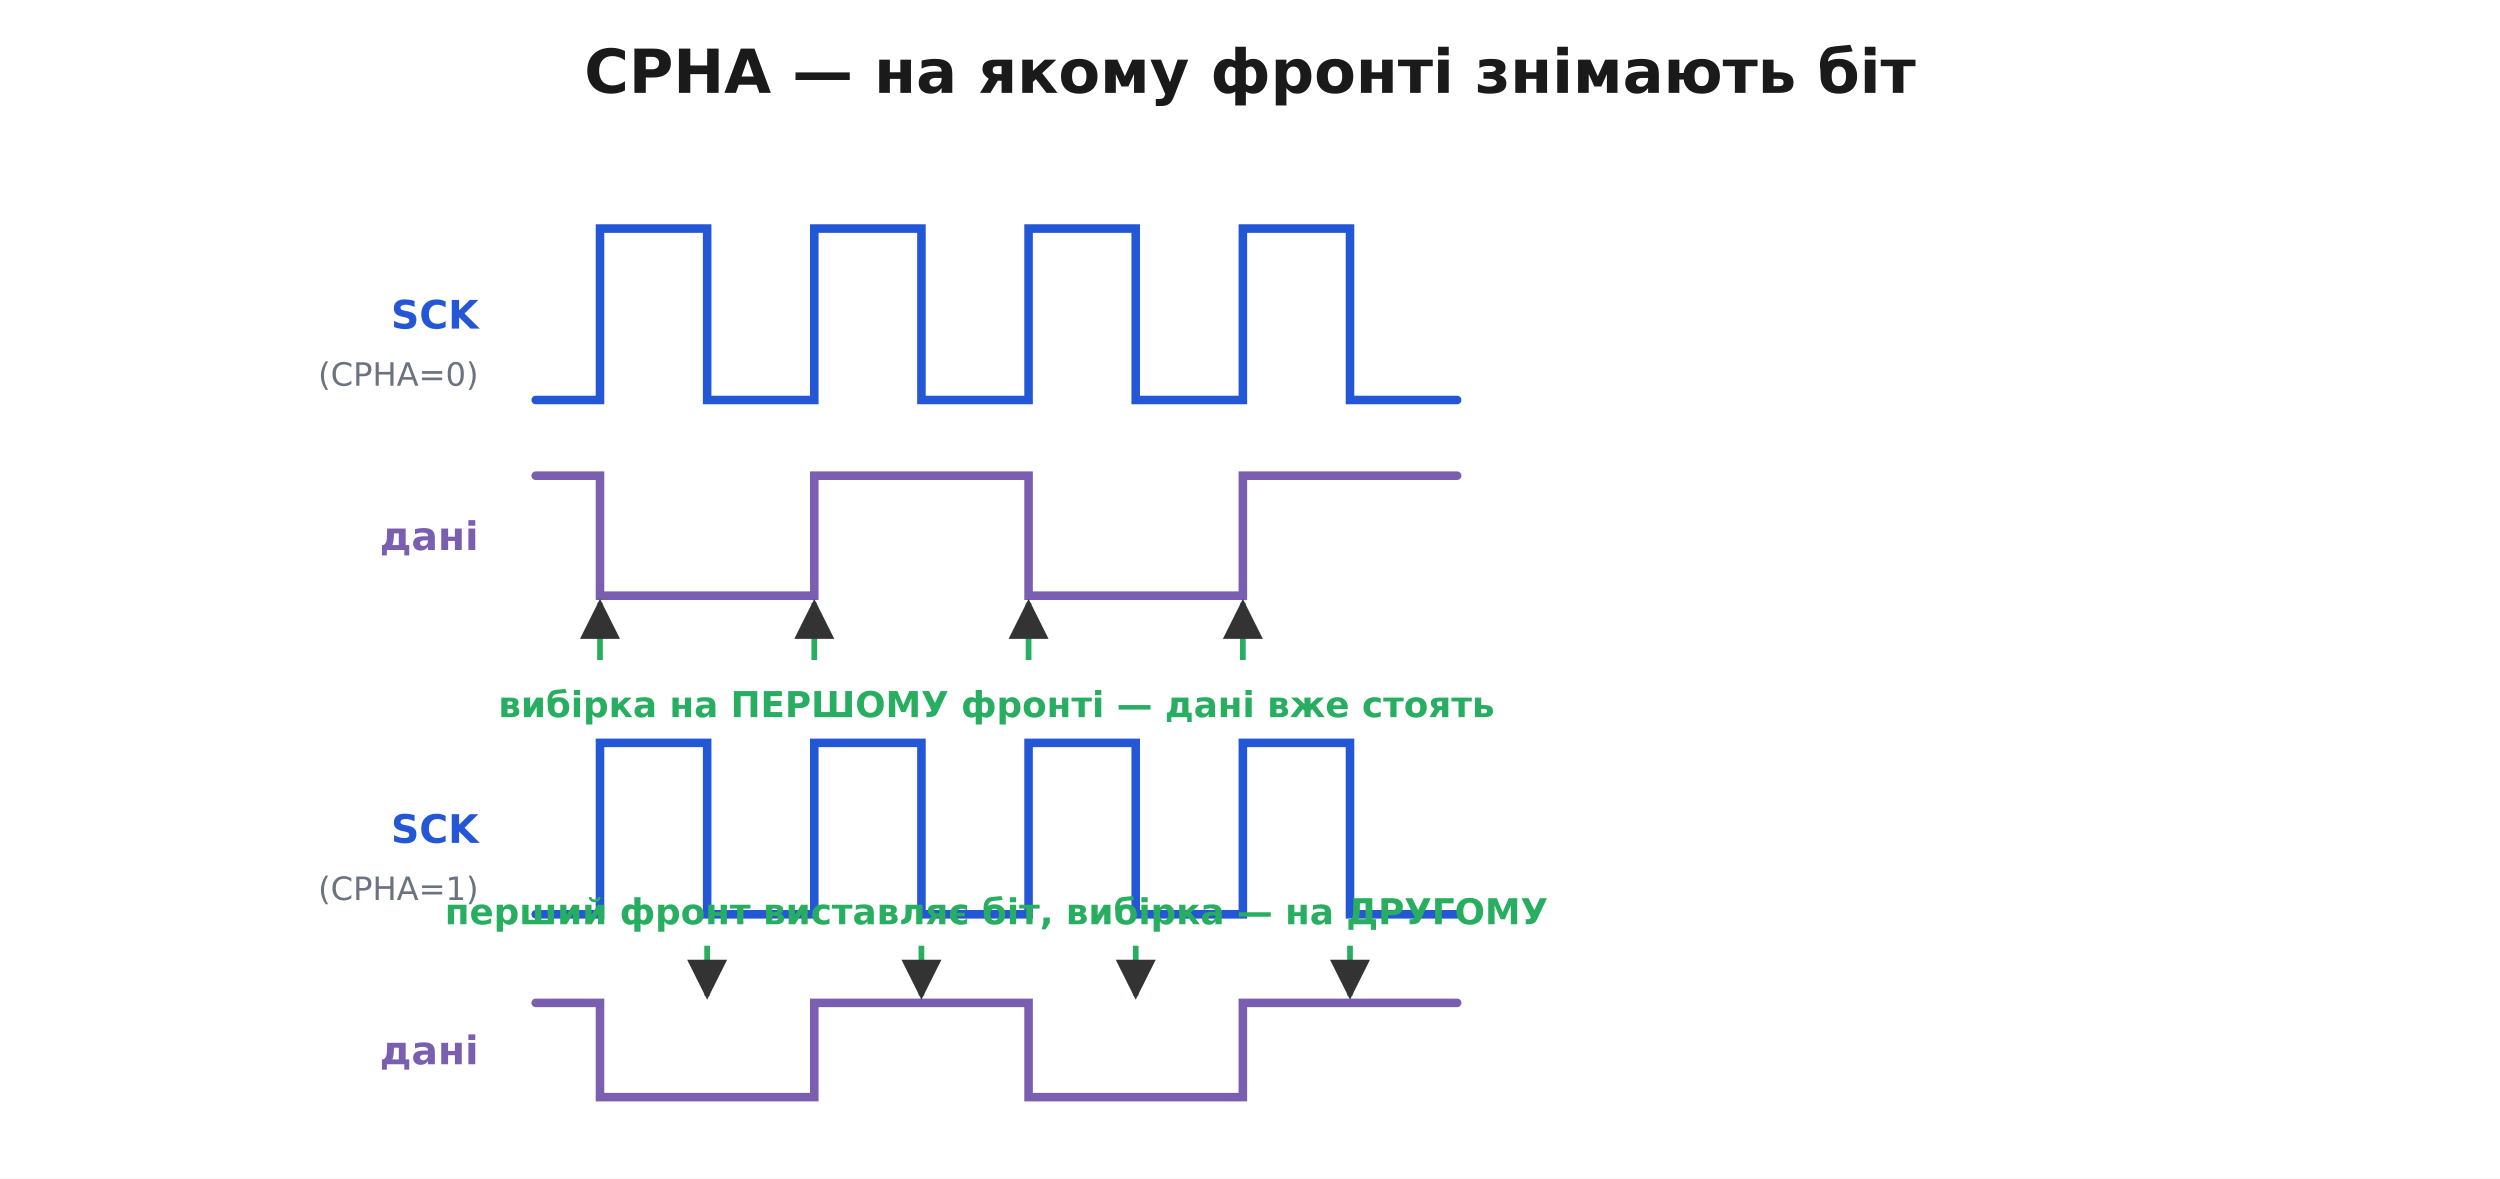
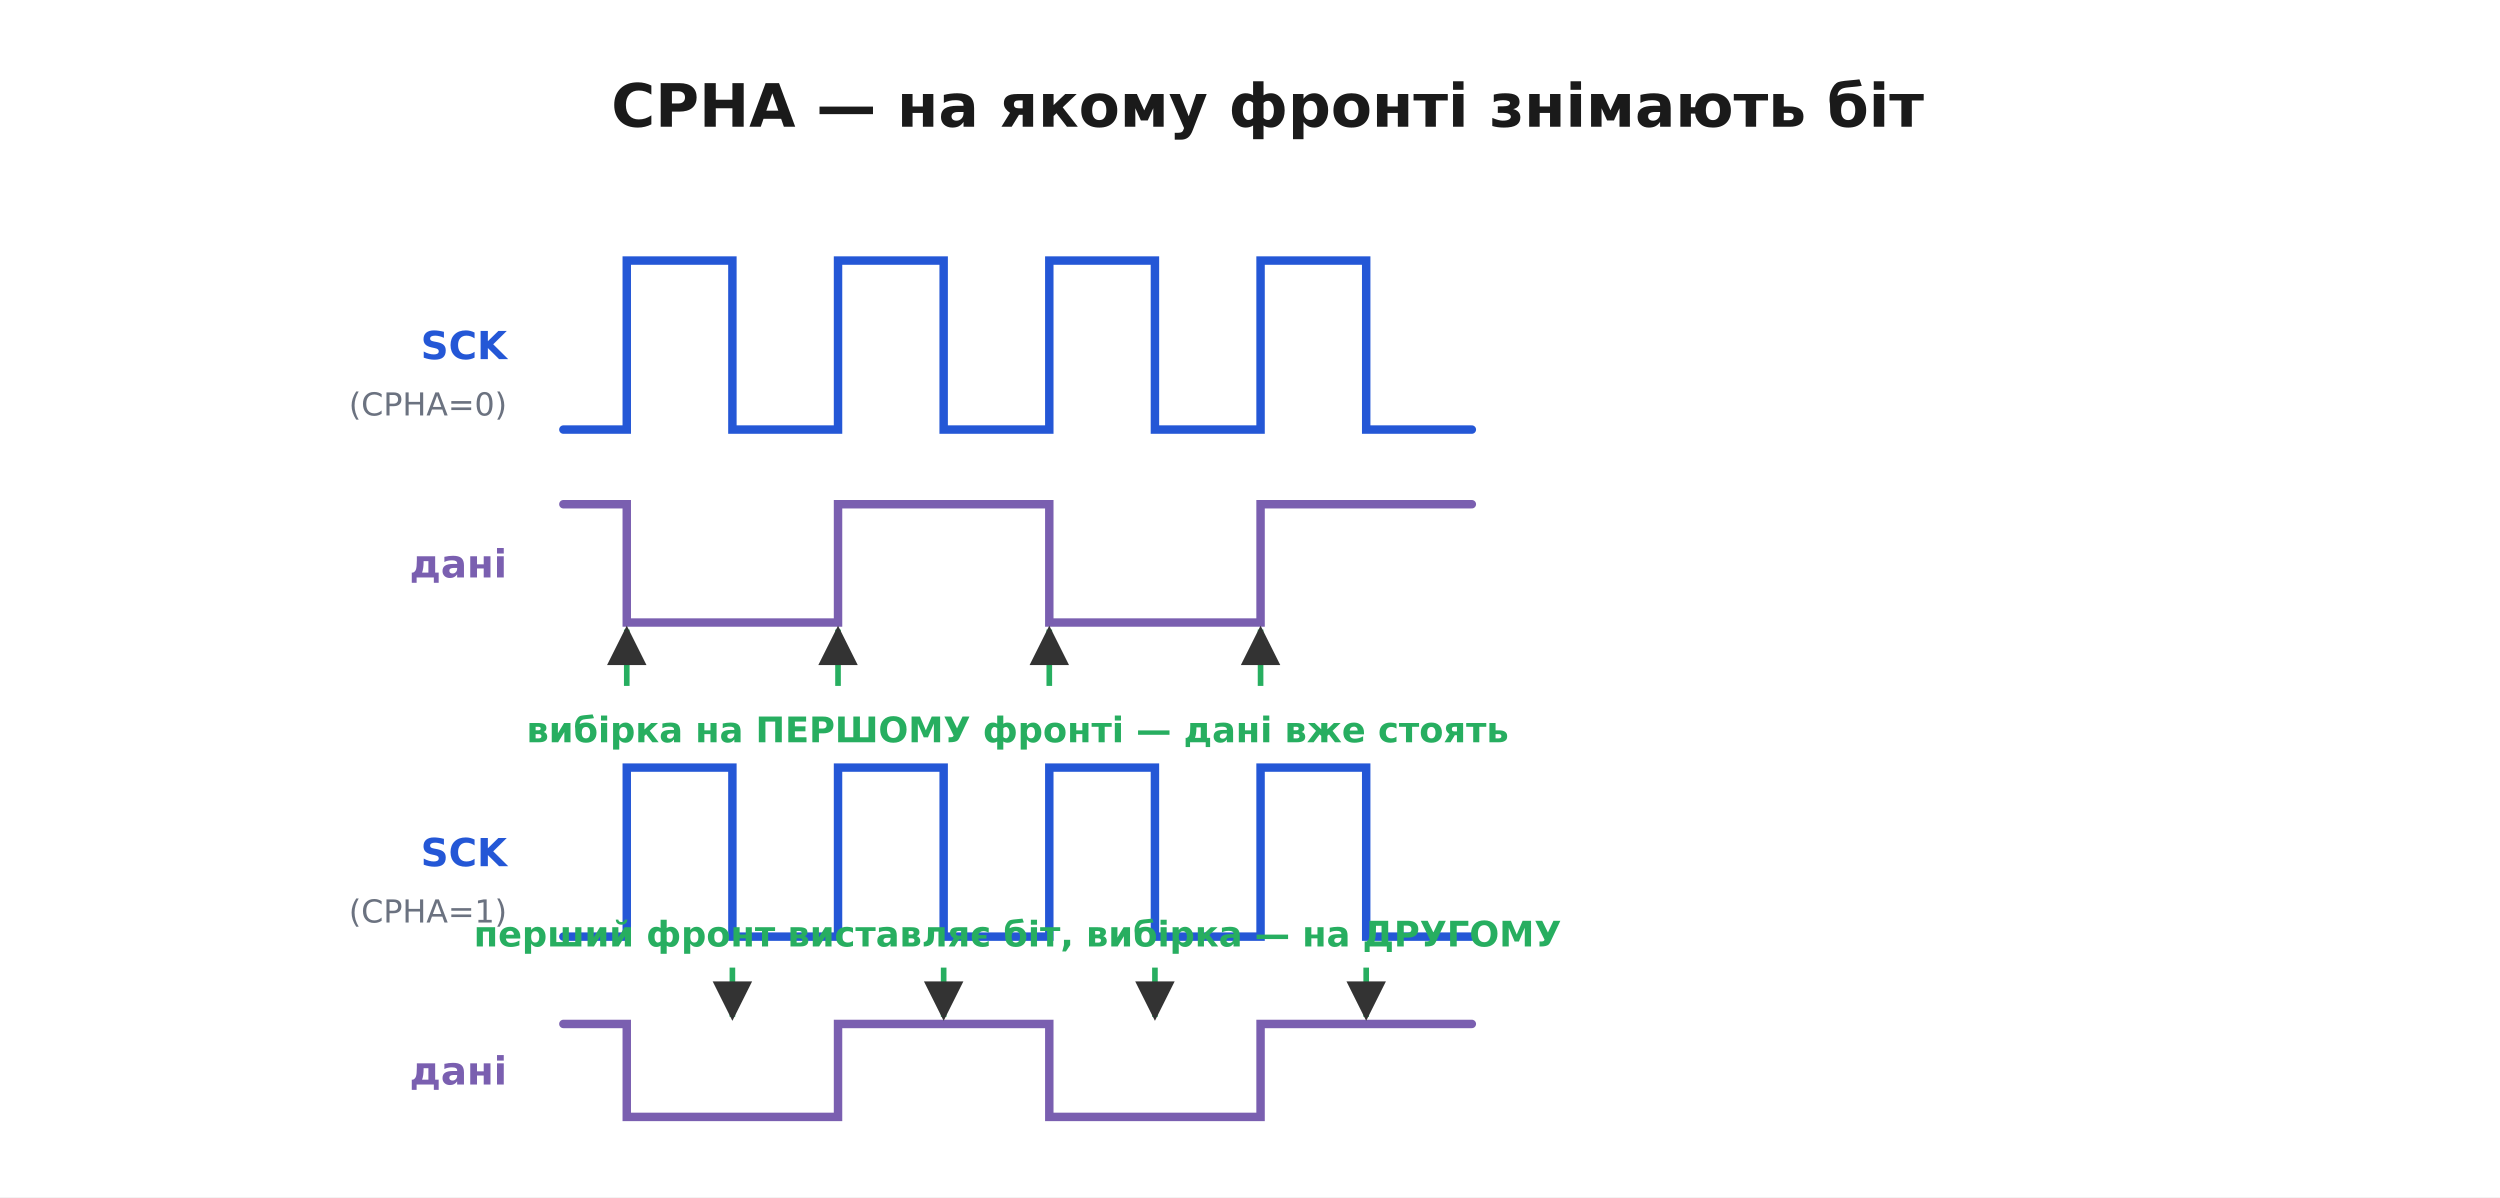
- <svg xmlns="http://www.w3.org/2000/svg" viewBox="0 0 700 330" font-family="'Segoe UI', 'DejaVu Sans', Arial, sans-serif">
-   <rect width="700" height="330" fill="#ffffff" />
+ <svg xmlns="http://www.w3.org/2000/svg" viewBox="-10 -10 710 340" font-family="'Segoe UI', 'DejaVu Sans', Arial, sans-serif">
+   <rect x="-10" y="-10" width="710" height="340" fill="#ffffff" />
  <defs>
    <marker id="arrow" viewBox="0 0 10 10" refX="9" refY="5" markerWidth="7" markerHeight="7" orient="auto-start-reverse">
      <path d="M0 0 L10 5 L0 10 z" fill="#333333" />
    </marker>
  </defs>
  <text x="350.0" y="26.0" font-family="'Segoe UI', 'DejaVu Sans', Arial, sans-serif" font-size="17" fill="#1a1a1a" text-anchor="middle" font-weight="700">CPHA — на якому фронті знімають біт</text>
  <polyline points="150.0,112.0 168.0,112.0 168.0,64.0 198.0,64.0 198.0,112.0 228.0,112.0 228.0,64.0 258.0,64.0 258.0,112.0 288.0,112.0 288.0,64.0 318.0,64.0 318.0,112.0 348.0,112.0 348.0,64.0 378.0,64.0 378.0,112.0 408.0,112.0" fill="none" stroke="#2457d6" stroke-width="2.4" stroke-linejoin="miter" stroke-linecap="round" />
  <text x="134.0" y="92.0" font-family="'Segoe UI', 'DejaVu Sans', Arial, sans-serif" font-size="11" fill="#2457d6" text-anchor="end" font-weight="700">SCK</text>
  <text x="134.0" y="108.0" font-family="'Segoe UI', 'DejaVu Sans', Arial, sans-serif" font-size="9" fill="#6b7280" text-anchor="end">(CPHA=0)</text>
  <polyline points="150.0,133.2 168.0,133.2 168.0,166.8 228.0,166.8 228.0,133.2 288.0,133.2 288.0,166.8 348.0,166.8 348.0,133.2 408.0,133.2" fill="none" stroke="#7a5fb0" stroke-width="2.4" stroke-linejoin="miter" stroke-linecap="round" />
  <text x="134.0" y="154.0" font-family="'Segoe UI', 'DejaVu Sans', Arial, sans-serif" font-size="11" fill="#7a5fb0" text-anchor="end" font-weight="700">дані</text>
  <line x1="168.0" y1="184.8" x2="168.0" y2="168.8" stroke="#27ae60" stroke-width="1.6" marker-end="url(#arrow)" />
  <line x1="228.0" y1="184.8" x2="228.0" y2="168.8" stroke="#27ae60" stroke-width="1.6" marker-end="url(#arrow)" />
  <line x1="288.0" y1="184.8" x2="288.0" y2="168.8" stroke="#27ae60" stroke-width="1.6" marker-end="url(#arrow)" />
  <line x1="348.0" y1="184.8" x2="348.0" y2="168.8" stroke="#27ae60" stroke-width="1.6" marker-end="url(#arrow)" />
  <text x="279.0" y="200.8" font-family="'Segoe UI', 'DejaVu Sans', Arial, sans-serif" font-size="10" fill="#27ae60" text-anchor="middle" font-weight="700">вибірка на ПЕРШОМУ фронті — дані вже стоять</text>
  <polyline points="150.0,256.0 168.0,256.0 168.0,208.0 198.0,208.0 198.0,256.0 228.0,256.0 228.0,208.0 258.0,208.0 258.0,256.0 288.0,256.0 288.0,208.0 318.0,208.0 318.0,256.0 348.0,256.0 348.0,208.0 378.0,208.0 378.0,256.0 408.0,256.0" fill="none" stroke="#2457d6" stroke-width="2.4" stroke-linejoin="miter" stroke-linecap="round" />
  <text x="134.0" y="236.0" font-family="'Segoe UI', 'DejaVu Sans', Arial, sans-serif" font-size="11" fill="#2457d6" text-anchor="end" font-weight="700">SCK</text>
  <text x="134.0" y="252.0" font-family="'Segoe UI', 'DejaVu Sans', Arial, sans-serif" font-size="9" fill="#6b7280" text-anchor="end">(CPHA=1)</text>
  <polyline points="150.0,280.8 168.0,280.8 168.0,307.2 228.0,307.2 228.0,280.8 288.0,280.8 288.0,307.2 348.0,307.2 348.0,280.8 408.0,280.8" fill="none" stroke="#7a5fb0" stroke-width="2.4" stroke-linejoin="miter" stroke-linecap="round" />
  <text x="134.0" y="298.0" font-family="'Segoe UI', 'DejaVu Sans', Arial, sans-serif" font-size="11" fill="#7a5fb0" text-anchor="end" font-weight="700">дані</text>
  <line x1="198.0" y1="264.8" x2="198.0" y2="278.8" stroke="#27ae60" stroke-width="1.6" marker-end="url(#arrow)" />
  <line x1="258.0" y1="264.8" x2="258.0" y2="278.8" stroke="#27ae60" stroke-width="1.6" marker-end="url(#arrow)" />
  <line x1="318.0" y1="264.8" x2="318.0" y2="278.8" stroke="#27ae60" stroke-width="1.6" marker-end="url(#arrow)" />
  <line x1="378.0" y1="264.8" x2="378.0" y2="278.8" stroke="#27ae60" stroke-width="1.6" marker-end="url(#arrow)" />
  <text x="279.0" y="258.8" font-family="'Segoe UI', 'DejaVu Sans', Arial, sans-serif" font-size="10" fill="#27ae60" text-anchor="middle" font-weight="700">перший фронт виставляє біт, вибірка — на ДРУГОМУ</text>
</svg>
